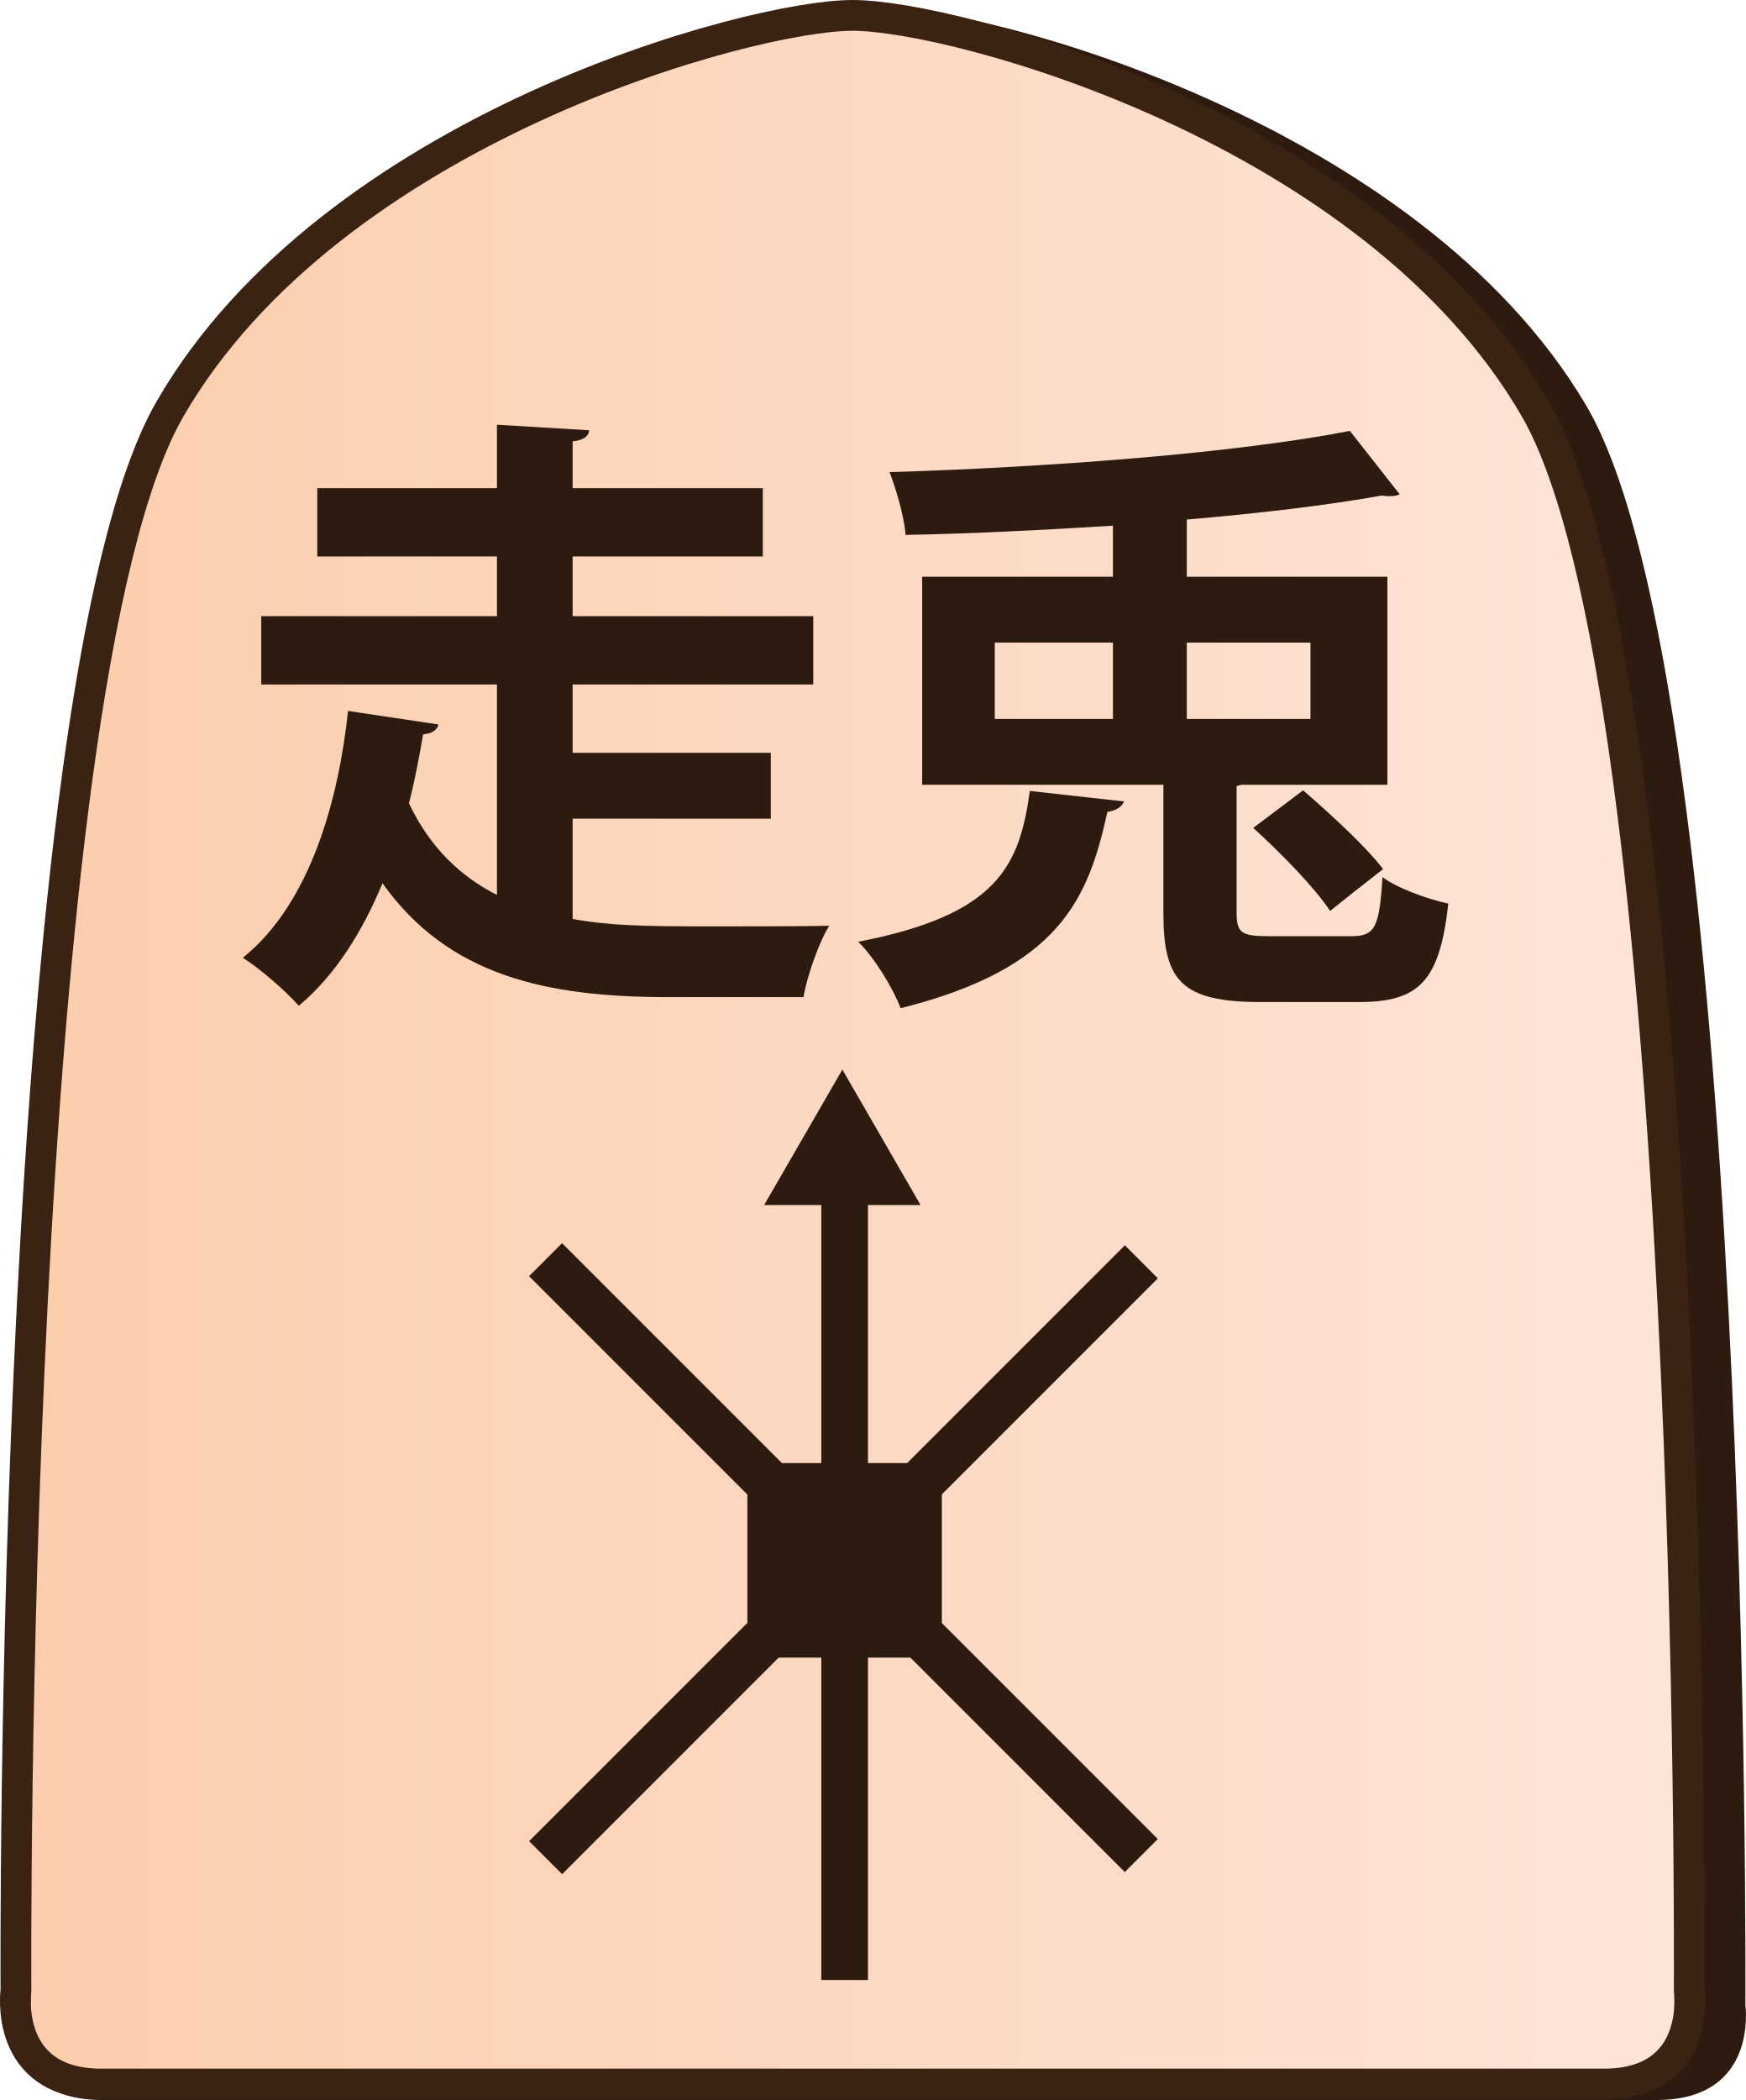
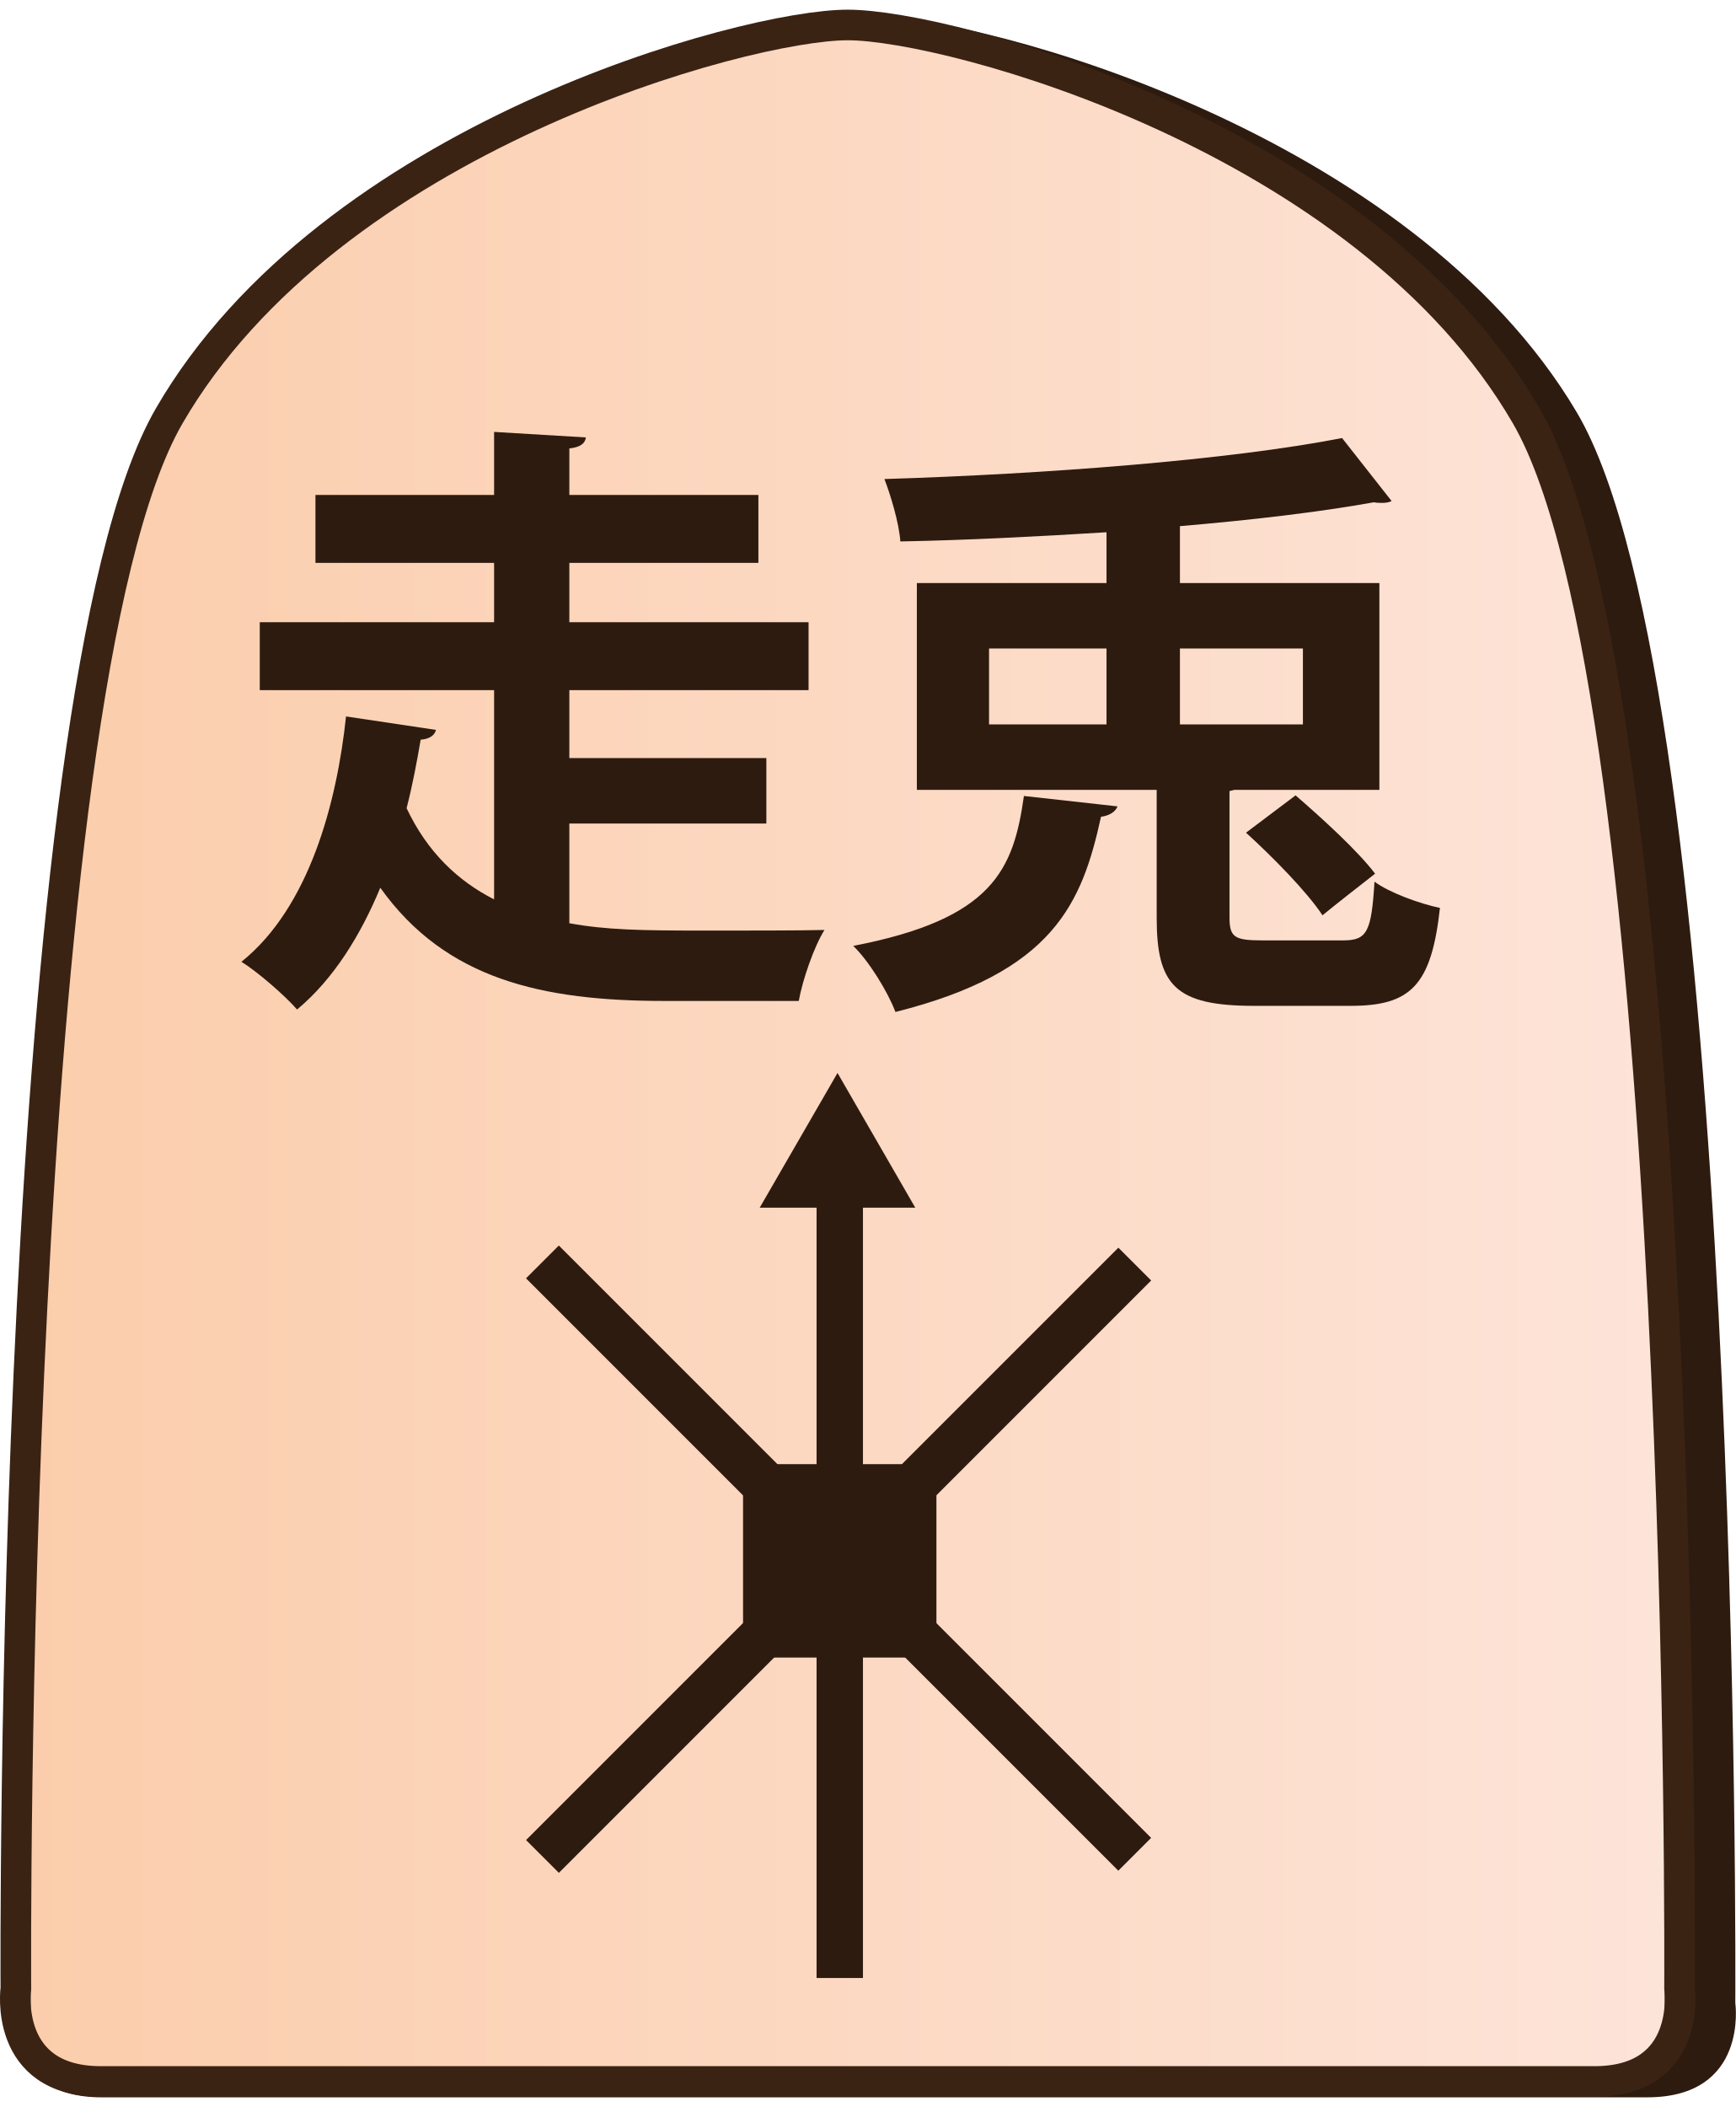
- <svg xmlns="http://www.w3.org/2000/svg" id="Layer_2" data-name="Layer 2" viewBox="0 0 340.48 409.43">
+ <svg xmlns="http://www.w3.org/2000/svg" id="Layer_2" data-name="Layer 2" width="337" height="409" viewBox="0 0 340.48 409.43">
  <defs>
    <style>
      .cls-1 {
        clip-path: url(#clippath-1);
      }

      .cls-2 {
        fill: #2e1b10;
      }

      .cls-3 {
        clip-path: url(#clippath);
      }

      .cls-4, .cls-5 {
        fill: none;
      }

      .cls-6 {
        fill: url(#linear-gradient);
      }

      .cls-6, .cls-5 {
        stroke: #3b2314;
        stroke-miterlimit: 10;
        stroke-width: 6px;
      }
    </style>
    <clipPath id="clippath">
      <path id="Form_big" data-name="Form big" class="cls-5" d="M166.27,406.32h146.45c19.27,0,16.7-18.28,16.7-18.28,0,0,1.54-253.78-30.06-308.36C267.76,25.1,186.31,3,166.27,3S64.78,25.1,33.18,79.68C1.57,134.26,3.11,388.04,3.11,388.04c0,0-2.57,18.28,16.7,18.28H166.27Z" />
    </clipPath>
    <linearGradient id="linear-gradient" x1="11630.46" y1="-2280.45" x2="11956.99" y2="-2280.45" gradientTransform="translate(-11627.46 2493.1)" gradientUnits="userSpaceOnUse">
      <stop offset="0" stop-color="#fbcdab" />
      <stop offset="1" stop-color="#fde4d9" />
    </linearGradient>
    <clipPath id="clippath-1">
      <polygon class="cls-4" points="130.24 386.03 82.12 337.91 82.12 269.86 130.24 221.74 198.3 221.74 246.42 269.86 246.42 337.91 198.3 386.03 130.24 386.03" />
    </clipPath>
  </defs>
  <g id="Main_JAP_copy" data-name="Main JAP copy">
    <g id="north_big_jap_copy_50" data-name="north big jap copy 50">
      <path id="Shadow" class="cls-2" d="M171.52,409.43h151.56c19.94,0,17.28-18.5,17.28-18.5,0,0,1.6-256.77-31.11-311.99C276.55,23.73,192.26,1.36,171.52,1.36S66.49,23.73,33.78,78.94C1.08,134.16,2.67,390.93,2.67,390.93c0,0-2.66,18.5,17.28,18.5H171.52Z" />
      <g>
        <g class="cls-3">
          <rect id="Color_gradient" data-name="Color gradient" class="cls-6" x="3" y="-40.31" width="326.53" height="505.92" />
        </g>
        <path id="Form_big-2" data-name="Form big" class="cls-5" d="M166.27,406.32h146.45c19.27,0,16.7-18.28,16.7-18.28,0,0,1.54-253.78-30.06-308.36C267.76,25.1,186.31,3,166.27,3S64.78,25.1,33.18,79.68C1.57,134.26,3.11,388.04,3.11,388.04c0,0-2.57,18.28,16.7,18.28H166.27Z" />
      </g>
      <g id="Pieces_copy_86" data-name="Pieces copy 86">
        <g id="Running_Rabbit_copy_21" data-name="Running Rabbit copy 21">
          <g id="RR_move_copy_19" data-name="RR move copy 19">
            <g id="Arrows_copy_49" data-name="Arrows copy 49">
              <polygon class="cls-2" points="149.01 234.95 164.27 208.53 179.52 234.95 149.01 234.95" />
            </g>
            <g id="Lines">
              <g class="cls-1">
                <g>
                  <rect class="cls-2" x="160.16" y="188.1" width="9.1" height="231.58" transform="translate(-166.64 205.5) rotate(-45)" />
                  <rect class="cls-2" x="48.92" y="299.34" width="231.58" height="9.1" transform="translate(-166.63 205.45) rotate(-45)" />
                  <rect class="cls-2" x="160.16" y="221.7" width="9.1" height="164.36" />
                </g>
              </g>
            </g>
            <rect id="Center" class="cls-2" x="145.74" y="285.25" width="37.93" height="37.93" />
          </g>
          <g>
            <path class="cls-2" d="M111.67,159.61v19.56c7.32,1.32,13.92,1.44,27,1.44,7.56,0,18.12,0,23.04-.12-2.04,3.24-4.32,9.84-5.04,13.92h-26.28c-24,0-42.96-4.2-55.8-22.2-3.84,9.24-9.12,17.88-16.32,23.88-2.4-2.76-7.8-7.44-10.92-9.36,13.32-10.68,18.72-31.2,20.52-48.12l17.64,2.64c-.24,1.08-1.32,1.8-3,1.92-.72,4.2-1.56,8.76-2.76,13.44,4.08,8.64,10.08,14.28,17.16,17.88v-41.04H50.95v-13.32h45.96v-11.64H61.87v-13.32h35.04v-12.36l18,1.08c-.12,1.08-.96,1.92-3.24,2.16v9.12h37.08v13.32h-37.08v11.64h46.92v13.32h-46.92v13.32h38.64v12.84h-38.64Z" />
            <path class="cls-2" d="M219.19,156.25c-.36,.96-1.44,1.8-3.24,2.04-3.72,16.92-9.24,30.48-40.32,38.28-1.44-3.84-5.16-9.96-8.28-12.96,27.48-5.28,31.44-15,33.48-29.4l18.36,2.04Zm21.96,21.72c0,3.96,.96,4.56,6.48,4.56h15.84c4.68,0,5.52-1.68,6.12-11.52,2.88,2.16,8.88,4.32,12.84,5.16-1.68,15.24-5.76,19.2-17.52,19.2h-18.96c-15.48,0-19.08-4.08-19.08-17.28v-25.08h-47.04v-40.56h37.2v-9.96c-13.56,.84-27.48,1.56-40.44,1.8-.24-3.6-1.92-9.12-3.12-12.24,31.44-.96,67.68-3.72,89.76-8.04l9.72,12.36c-.48,.24-1.08,.36-1.8,.36-.48,0-1.08,0-1.68-.12-10.68,1.92-23.88,3.48-38.04,4.68v11.16h39.12v40.56h-28.44l-.96,.24v24.72Zm-47.16-52.68v14.88h23.04v-14.88h-23.04Zm61.56,0h-24.12v14.88h24.12v-14.88Zm-1.44,28.8c5.28,4.56,12.24,10.92,15.6,15.36-3.84,3-7.08,5.52-10.32,8.16-3-4.56-9.72-11.4-15-16.2l9.72-7.32Z" />
          </g>
        </g>
      </g>
    </g>
  </g>
</svg>
